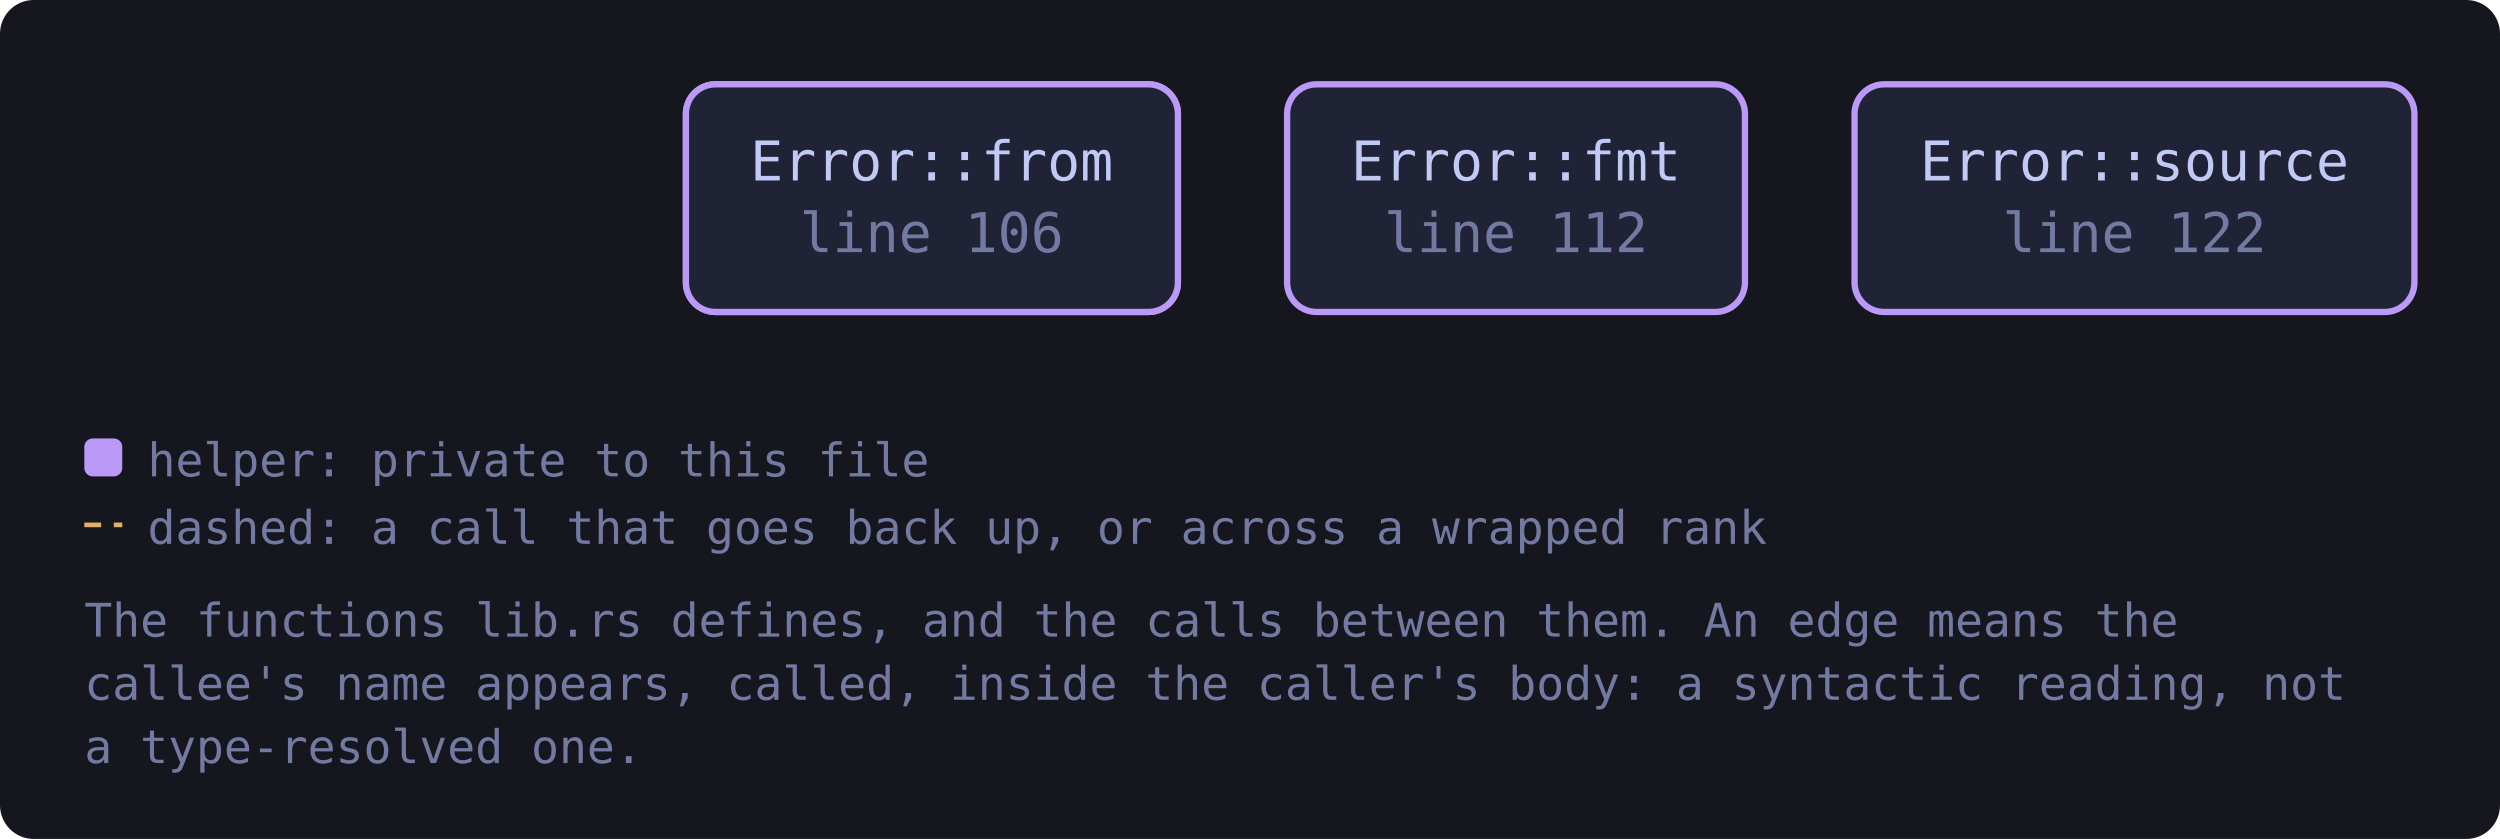
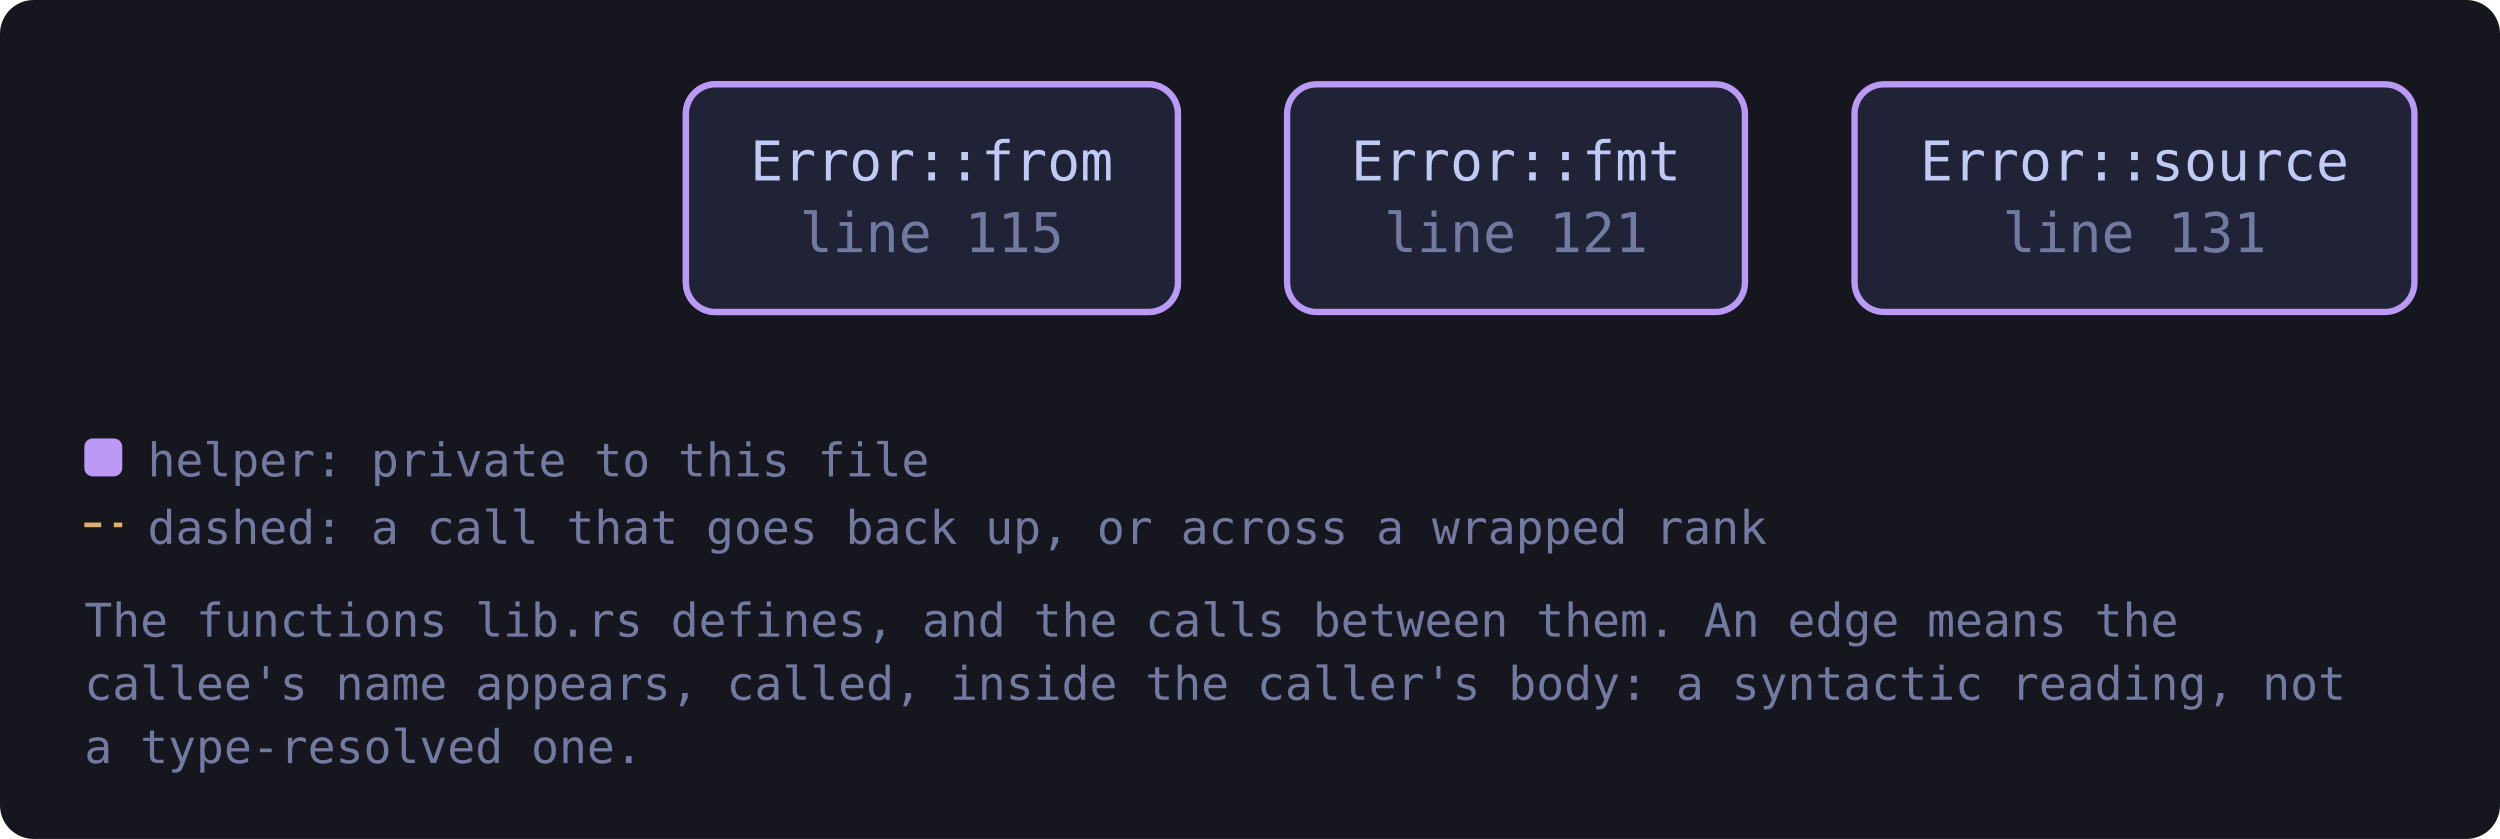
<svg xmlns="http://www.w3.org/2000/svg" viewBox="0 0 593 199" width="593" height="199" style="max-width:100%;height:auto" role="img" aria-label="flowchart">
  <defs>
    <marker id="a-muted" viewBox="0 0 8 8" refX="7" refY="4" markerWidth="7" markerHeight="7" orient="auto-start-reverse">
      <path d="M0 0 L8 4 L0 8 z" fill="var(--muted, #737aa2)" />
    </marker>
    <marker id="a-warn" viewBox="0 0 8 8" refX="7" refY="4" markerWidth="7" markerHeight="7" orient="auto-start-reverse">
      <path d="M0 0 L8 4 L0 8 z" fill="var(--warn, #e0af68)" />
    </marker>
    <marker id="a-accent" viewBox="0 0 8 8" refX="7" refY="4" markerWidth="7" markerHeight="7" orient="auto-start-reverse">
      <path d="M0 0 L8 4 L0 8 z" fill="var(--accent, #7aa2f7)" />
    </marker>
    <marker id="a-cyan" viewBox="0 0 8 8" refX="7" refY="4" markerWidth="7" markerHeight="7" orient="auto-start-reverse">
      <path d="M0 0 L8 4 L0 8 z" fill="var(--cyan, #7dcfff)" />
    </marker>
    <marker id="a-accent-2" viewBox="0 0 8 8" refX="7" refY="4" markerWidth="7" markerHeight="7" orient="auto-start-reverse">
      <path d="M0 0 L8 4 L0 8 z" fill="var(--accent-2, #bb9af7)" />
    </marker>
  </defs>
  <rect x="0" y="0" width="593" height="199" fill="var(--bg-inset, #16161e)" rx="8" />
-   <a href="https://github.com/tilas01/veilvoice/blob/main/crates/veilvoice-guard/src/lib.rs#L100" target="_blank" rel="noopener noreferrer">
+   <a href="https://github.com/tilas01/veilvoice/blob/main/crates/veilvoice-guard/src/lib.rs#L109" target="_blank" rel="noopener noreferrer">
    <rect x="162.7" y="20.0" width="116.7" height="54.0" rx="7" fill="var(--bg-soft, #1f2335)" stroke="var(--accent-2, #bb9af7)" stroke-width="1.5" />
    <text x="221.0" y="42.8" font-family="ui-monospace, SFMono-Regular, Menlo, Consolas, monospace" font-size="13" fill="var(--fg, #c0caf5)" text-anchor="middle">Error::from</text>
-     <text x="221.0" y="59.8" font-family="ui-monospace, SFMono-Regular, Menlo, Consolas, monospace" font-size="13" fill="var(--muted, #737aa2)" text-anchor="middle">line 100</text>
+     <text x="221.0" y="59.8" font-family="ui-monospace, SFMono-Regular, Menlo, Consolas, monospace" font-size="13" fill="var(--muted, #737aa2)" text-anchor="middle">line 109</text>
  </a>
-   <a href="https://github.com/tilas01/veilvoice/blob/main/crates/veilvoice-guard/src/lib.rs#L106" target="_blank" rel="noopener noreferrer">
+   <a href="https://github.com/tilas01/veilvoice/blob/main/crates/veilvoice-guard/src/lib.rs#L115" target="_blank" rel="noopener noreferrer">
    <rect x="162.7" y="20.0" width="116.7" height="54.0" rx="7" fill="var(--bg-soft, #1f2335)" stroke="var(--accent-2, #bb9af7)" stroke-width="1.5" />
    <text x="221.0" y="42.8" font-family="ui-monospace, SFMono-Regular, Menlo, Consolas, monospace" font-size="13" fill="var(--fg, #c0caf5)" text-anchor="middle">Error::from</text>
-     <text x="221.0" y="59.8" font-family="ui-monospace, SFMono-Regular, Menlo, Consolas, monospace" font-size="13" fill="var(--muted, #737aa2)" text-anchor="middle">line 106</text>
+     <text x="221.0" y="59.8" font-family="ui-monospace, SFMono-Regular, Menlo, Consolas, monospace" font-size="13" fill="var(--muted, #737aa2)" text-anchor="middle">line 115</text>
  </a>
-   <a href="https://github.com/tilas01/veilvoice/blob/main/crates/veilvoice-guard/src/lib.rs#L112" target="_blank" rel="noopener noreferrer">
+   <a href="https://github.com/tilas01/veilvoice/blob/main/crates/veilvoice-guard/src/lib.rs#L121" target="_blank" rel="noopener noreferrer">
    <rect x="305.3" y="20.0" width="108.6" height="54.0" rx="7" fill="var(--bg-soft, #1f2335)" stroke="var(--accent-2, #bb9af7)" stroke-width="1.5" />
    <text x="359.6" y="42.8" font-family="ui-monospace, SFMono-Regular, Menlo, Consolas, monospace" font-size="13" fill="var(--fg, #c0caf5)" text-anchor="middle">Error::fmt</text>
-     <text x="359.6" y="59.8" font-family="ui-monospace, SFMono-Regular, Menlo, Consolas, monospace" font-size="13" fill="var(--muted, #737aa2)" text-anchor="middle">line 112</text>
+     <text x="359.6" y="59.8" font-family="ui-monospace, SFMono-Regular, Menlo, Consolas, monospace" font-size="13" fill="var(--muted, #737aa2)" text-anchor="middle">line 121</text>
  </a>
-   <a href="https://github.com/tilas01/veilvoice/blob/main/crates/veilvoice-guard/src/lib.rs#L122" target="_blank" rel="noopener noreferrer">
+   <a href="https://github.com/tilas01/veilvoice/blob/main/crates/veilvoice-guard/src/lib.rs#L131" target="_blank" rel="noopener noreferrer">
    <rect x="439.9" y="20.0" width="132.8" height="54.0" rx="7" fill="var(--bg-soft, #1f2335)" stroke="var(--accent-2, #bb9af7)" stroke-width="1.5" />
    <text x="506.3" y="42.8" font-family="ui-monospace, SFMono-Regular, Menlo, Consolas, monospace" font-size="13" fill="var(--fg, #c0caf5)" text-anchor="middle">Error::source</text>
-     <text x="506.3" y="59.8" font-family="ui-monospace, SFMono-Regular, Menlo, Consolas, monospace" font-size="13" fill="var(--muted, #737aa2)" text-anchor="middle">line 122</text>
+     <text x="506.3" y="59.8" font-family="ui-monospace, SFMono-Regular, Menlo, Consolas, monospace" font-size="13" fill="var(--muted, #737aa2)" text-anchor="middle">line 131</text>
  </a>
  <rect x="20.0" y="104.0" width="9" height="9" rx="2" fill="var(--accent-2, #bb9af7)" />
  <text x="35.0" y="113.0" font-family="ui-monospace, SFMono-Regular, Menlo, Consolas, monospace" font-size="11" fill="var(--muted, #737aa2)">helper: private to this file</text>
  <path d="M20.0 124.5 L29.0 124.5" stroke="var(--warn, #e0af68)" stroke-width="1.1" stroke-dasharray="4 3" />
  <text x="35.0" y="129.0" font-family="ui-monospace, SFMono-Regular, Menlo, Consolas, monospace" font-size="11" fill="var(--muted, #737aa2)">dashed: a call that goes back up, or across a wrapped rank</text>
  <text x="20.0" y="151.0" font-family="ui-monospace, SFMono-Regular, Menlo, Consolas, monospace" font-size="11" fill="var(--muted, #737aa2)">The functions lib.rs defines, and the calls between them. An edge means the</text>
  <text x="20.0" y="166.0" font-family="ui-monospace, SFMono-Regular, Menlo, Consolas, monospace" font-size="11" fill="var(--muted, #737aa2)">callee's name appears, called, inside the caller's body: a syntactic reading, not</text>
  <text x="20.0" y="181.0" font-family="ui-monospace, SFMono-Regular, Menlo, Consolas, monospace" font-size="11" fill="var(--muted, #737aa2)">a type-resolved one.</text>
</svg>
